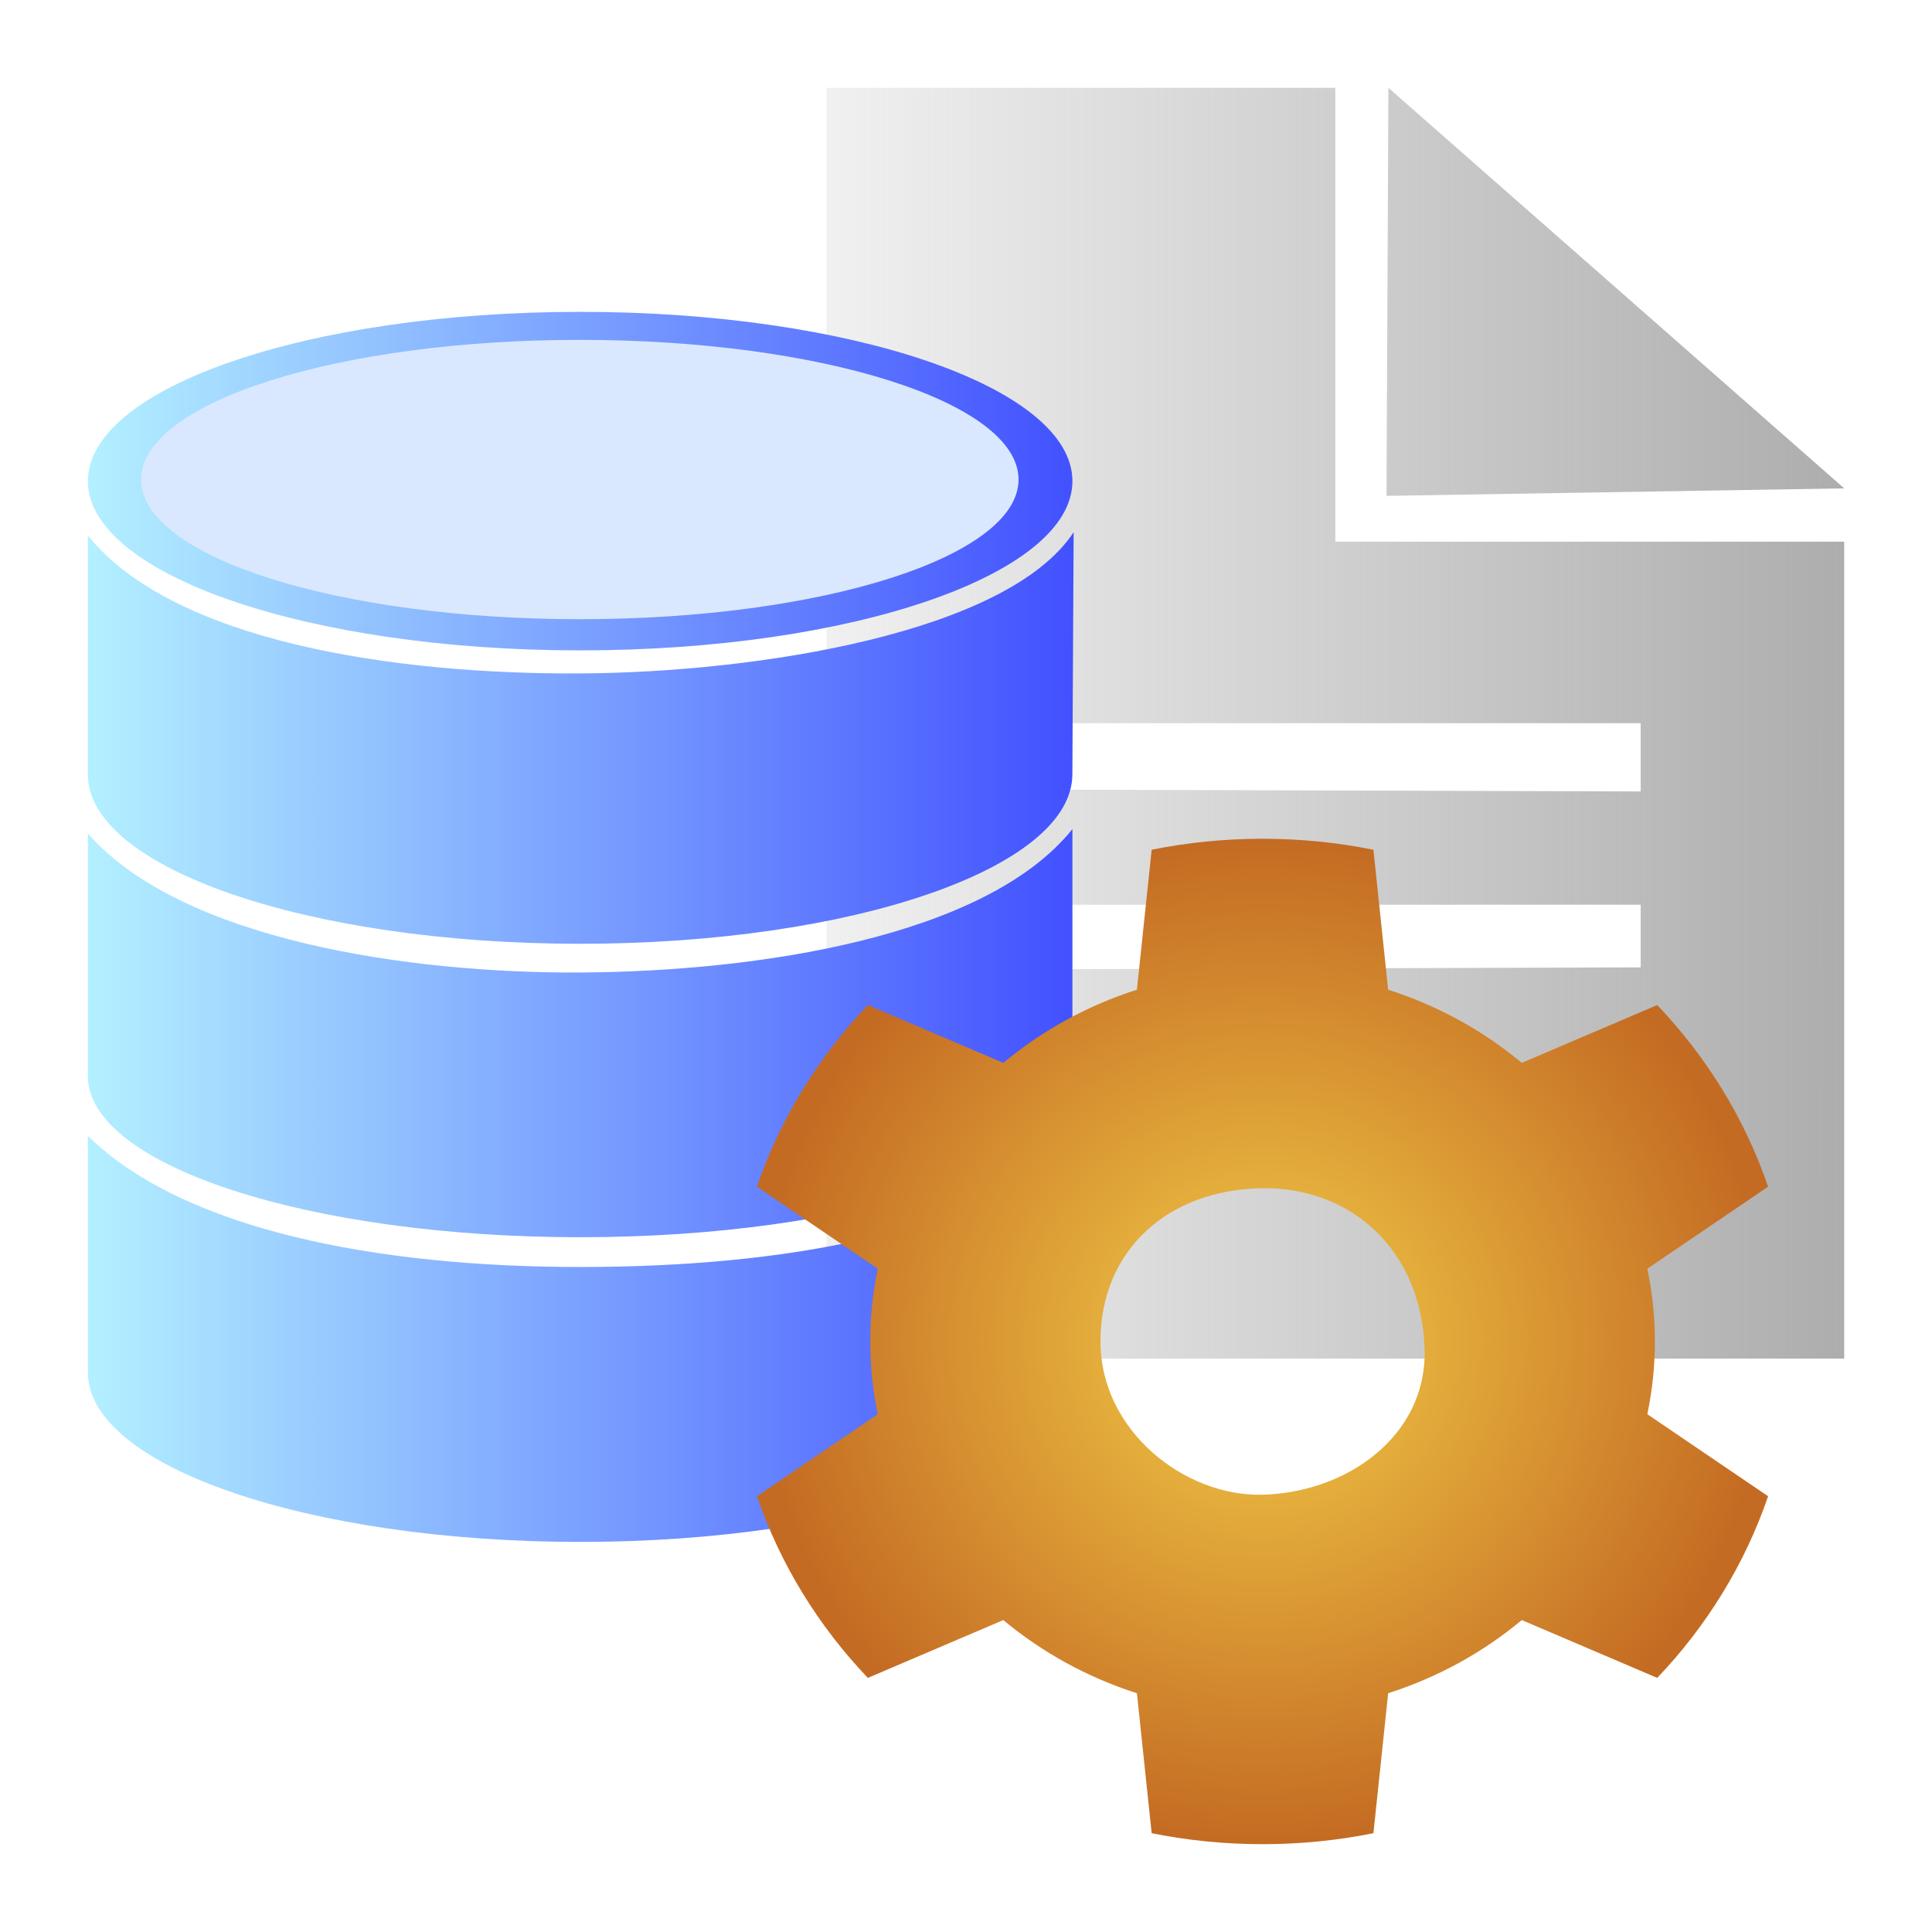
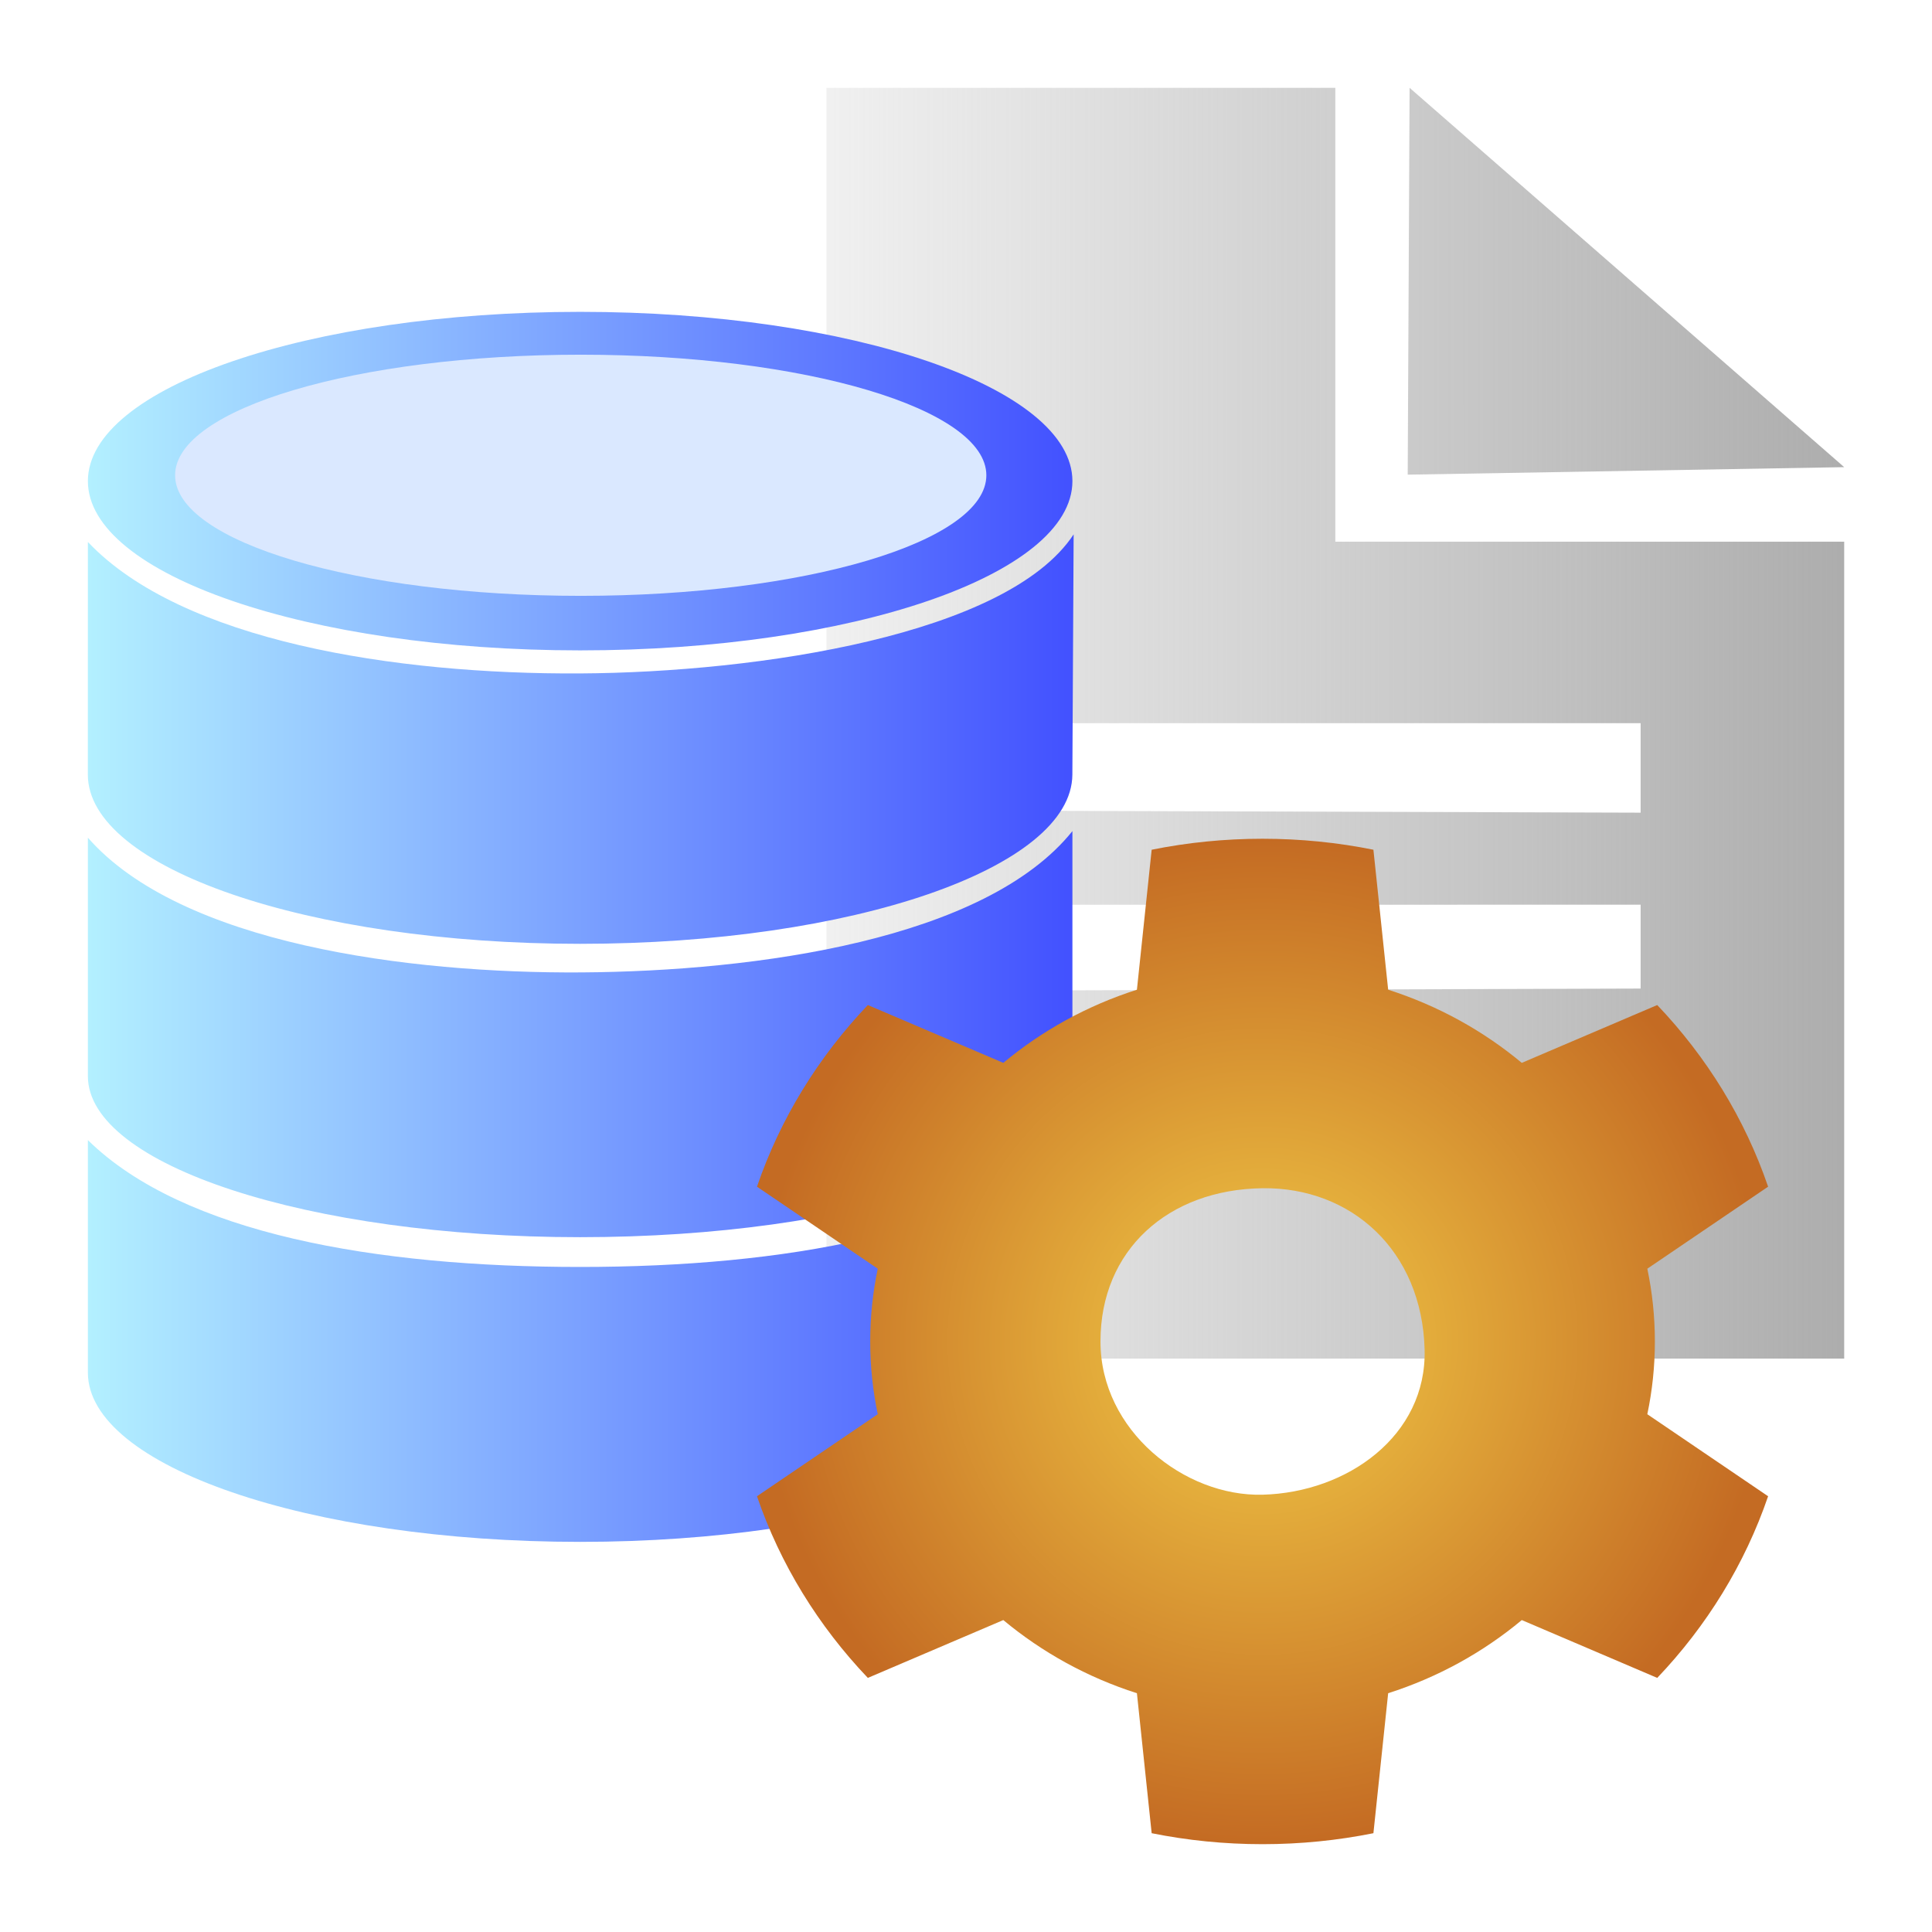
<svg xmlns="http://www.w3.org/2000/svg" xmlns:xlink="http://www.w3.org/1999/xlink" width="44" height="44" viewBox="0 0 44 44" version="1.1" id="svg5" xml:space="preserve">
  <defs id="defs2">
    <linearGradient id="linearGradient3829">
      <stop style="stop-color:#b0b0b0;stop-opacity:0.188;" offset="0" id="stop3825" />
      <stop style="stop-color:#adadad;stop-opacity:1;" offset="1" id="stop3827" />
    </linearGradient>
    <linearGradient id="linearGradient3821">
      <stop style="stop-color:#b3f0ff;stop-opacity:1;" offset="0" id="stop3817" />
      <stop style="stop-color:#4251ff;stop-opacity:1;" offset="1" id="stop3819" />
    </linearGradient>
    <linearGradient id="linearGradient3813">
      <stop style="stop-color:#525aff;stop-opacity:1;" offset="0" id="stop3811" />
    </linearGradient>
    <linearGradient id="linearGradient1793">
      <stop style="stop-color:#e7b43e;stop-opacity:1;" offset="0.246" id="stop1789" />
      <stop style="stop-color:#c46b23;stop-opacity:1;" offset="1" id="stop1791" />
    </linearGradient>
    <radialGradient xlink:href="#linearGradient1793" id="radialGradient1795" cx="85.202" cy="119.489" fx="85.202" fy="119.489" r="30.99" gradientTransform="matrix(0.3715426,0,0,0.3694393,45.68442,40.04327)" gradientUnits="userSpaceOnUse" />
    <linearGradient xlink:href="#linearGradient3821" id="linearGradient3823" x1="17.068" y1="97.486" x2="75.719" y2="97.486" gradientUnits="userSpaceOnUse" gradientTransform="matrix(0.3827725,0,0,0.3536409,44.05459,40.26988)" />
    <linearGradient xlink:href="#linearGradient3829" id="linearGradient3831" x1="64.821" y1="85.957" x2="127.203" y2="85.957" gradientUnits="userSpaceOnUse" gradientTransform="matrix(0.3715426,0,0,0.3536409,43.32522,39.70846)" />
  </defs>
  <g id="layer3" transform="translate(-48.58651,-53.636)">
-     <path fill="#6e6e6e" fill-rule="evenodd" d="M 90.587,65.972 H 78.998 V 55.636 H 67.409 v 28.941 h 23.178 z m -10.381,-10.336 -0.043,9.293 10.424,-0.171 z m 5.746,14.47 v 1.555 l -13.907,-0.043 v -1.512 z m 0,4.134 v 1.427 l -13.864,0.043 -0.043,-1.469 z m 0,4.134 v 2.067 H 72.044 v -2.067 z" id="path864" style="fill:url(#linearGradient3831);fill-opacity:1;stroke-width:2.189" />
+     <path fill="#6e6e6e" fill-rule="evenodd" d="M 90.587,65.972 H 78.998 V 55.636 H 67.409 v 28.941 h 23.178 z m -9.898,-10.336 -0.043,8.81 9.941,-0.171 z m 5.262,14.47 v 2.038 l -13.907,-0.043 v -1.995 z m 0,4.134 v 1.91 l -13.864,0.043 -0.043,-1.952 z m 0,4.134 v 2.067 H 72.044 v -2.067 z" id="path864" style="fill:url(#linearGradient3831);fill-opacity:1;stroke-width:2.189" />
  </g>
  <g id="layer1" transform="translate(-48.58651,-53.636)">
-     <path fill="#40b6e0" fill-opacity="0.7" fill-rule="evenodd" d="m 50.588,65.834 c 1.954,2.418 6.992,3.163 11.211,3.139 4.053,-0.023 9.728,-0.925 11.239,-3.216 l -0.029,5.518 c -0.011,2.129 -5.019,3.855 -11.211,3.855 -6.192,0 -11.211,-1.726 -11.211,-3.855 z M 73.01,72.516 v 5.63 c 0,2.025 -5.019,3.667 -11.211,3.667 -6.192,0 -11.211,-1.642 -11.211,-3.667 v -5.527 c 2.121,2.42 7.296,3.19 11.239,3.165 3.998,-0.026 9.202,-0.798 11.184,-3.267 z m 0,7.117 v 5.264 c 0,2.129 -5.019,3.855 -11.211,3.855 -6.192,0 -11.211,-1.726 -11.211,-3.855 v -5.392 c 2.175,2.137 6.577,2.986 11.211,2.986 4.634,0 9.008,-0.772 11.211,-2.858 z M 61.799,68.448 c -6.192,0 -11.211,-1.726 -11.211,-3.855 0,-2.129 5.019,-3.855 11.211,-3.855 6.192,0 11.211,1.726 11.211,3.855 0,2.129 -5.019,3.855 -11.211,3.855 z" id="path176" style="fill:url(#linearGradient3823);fill-opacity:1;stroke-width:2.008;stroke-dasharray:none" />
-     <ellipse style="fill:#dae8ff;fill-opacity:1;stroke-width:31.095" id="path942" cx="61.792" cy="64.557" rx="9.991" ry="3.181" />
+     <g id="g537">
+       <path fill="#40b6e0" fill-opacity="0.7" fill-rule="evenodd" d="m 50.588,65.979 c 2.138,2.258 6.992,3.018 11.211,2.994 4.053,-0.023 9.728,-0.877 11.239,-3.167 l -0.029,5.47 c -0.011,2.129 -5.019,3.855 -11.211,3.855 -6.192,0 -11.212,-1.726 -11.211,-3.855 z m 22.422,6.585 v 5.581 c 0,2.025 -5.019,3.667 -11.211,3.667 -6.192,0 -11.211,-1.642 -11.211,-3.667 v -5.431 c 2.121,2.42 7.296,3.094 11.239,3.068 3.998,-0.026 9.202,-0.749 11.184,-3.219 z m 0,7.068 v 5.264 c 0,2.129 -5.019,3.855 -11.211,3.855 -6.192,0 -11.211,-1.726 -11.211,-3.855 v -5.295 c 2.175,2.137 6.577,2.889 11.211,2.889 4.634,0 9.008,-0.772 11.211,-2.858 z M 61.799,68.448 c -6.192,0 -11.211,-1.726 -11.211,-3.855 0,-2.129 5.019,-3.855 11.211,-3.855 6.192,0 11.211,1.726 11.211,3.855 0,2.129 -5.019,3.855 -11.211,3.855 z" id="path176" style="fill:url(#linearGradient3823);fill-opacity:1;stroke-width:2.008;stroke-dasharray:none" />
+       <ellipse style="fill:#dae8ff;fill-opacity:1;stroke-width:27.783" id="path942" cx="61.812" cy="64.46" rx="9.238" ry="2.746" />
+     </g>
  </g>
  <g id="layer2" transform="translate(-48.58651,-53.636)">
    <path fill="#6e6e6e" fill-rule="evenodd" d="m 86.103,85.844 2.751,1.868 c -0.53,1.55 -1.399,2.955 -2.525,4.137 l -3.085,-1.317 c -0.878,0.732 -1.909,1.304 -3.043,1.666 l -0.336,3.188 c -0.815,0.164 -1.659,0.25 -2.525,0.25 -0.866,0 -1.711,-0.086 -2.525,-0.25 l -0.336,-3.188 c -1.133,-0.362 -2.164,-0.934 -3.043,-1.666 l -3.085,1.317 c -1.126,-1.182 -1.995,-2.587 -2.525,-4.137 l 2.751,-1.868 c -0.113,-0.536 -0.172,-1.09 -0.172,-1.657 0,-0.567 0.059,-1.121 0.172,-1.657 l -2.751,-1.868 c 0.53,-1.55 1.399,-2.955 2.525,-4.137 l 3.085,1.317 c 0.878,-0.732 1.909,-1.304 3.043,-1.666 l 0.336,-3.188 c 0.815,-0.164 1.659,-0.25 2.525,-0.25 0.866,0 1.711,0.086 2.525,0.25 l 0.336,3.188 c 1.133,0.362 2.164,0.934 3.043,1.666 l 3.085,-1.317 c 1.126,1.182 1.995,2.587 2.525,4.137 l -2.751,1.868 c 0.113,0.536 0.172,1.09 0.172,1.657 0,0.567 -0.059,1.121 -0.172,1.657 z m -8.763,1.833 c 1.934,-0.05 3.741,-1.347 3.691,-3.303 -0.058,-2.263 -1.676,-3.703 -3.691,-3.677 -2.149,0.028 -3.691,1.406 -3.691,3.49 0,2.033 1.918,3.536 3.691,3.49 z" id="path9" style="display:inline;fill:url(#radialGradient1795);fill-opacity:1;stroke-width:1.811" />
  </g>
</svg>
